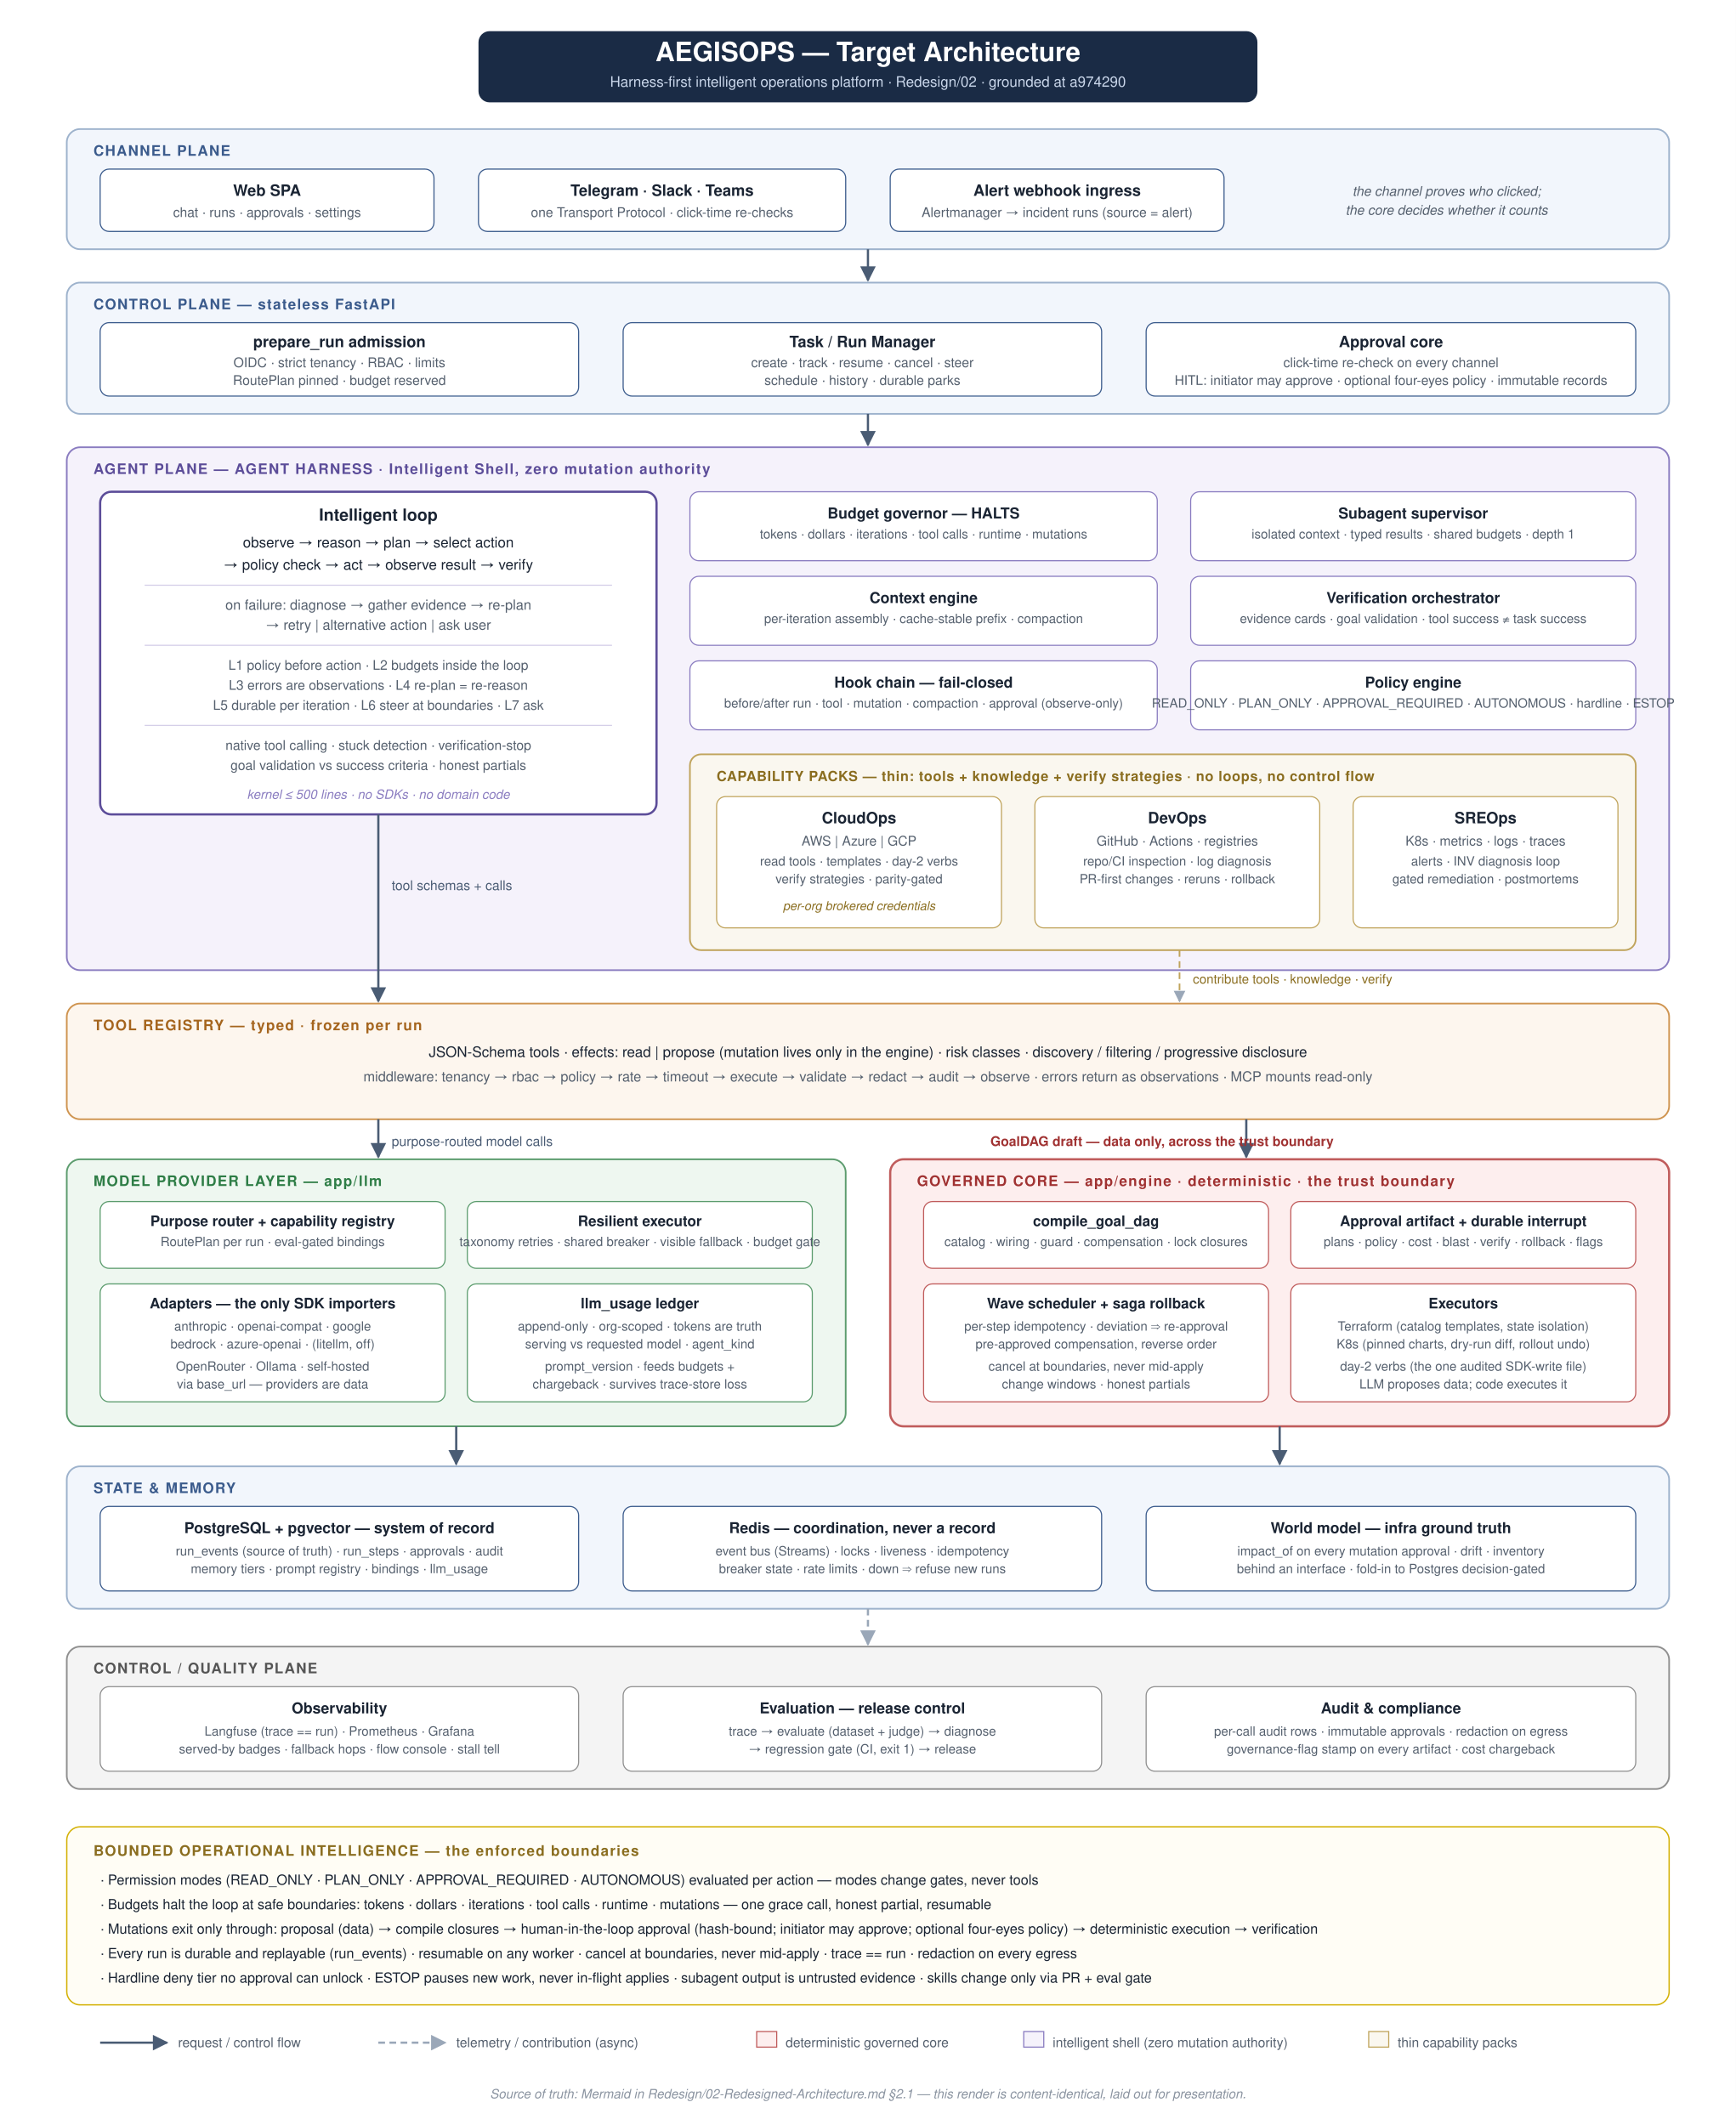
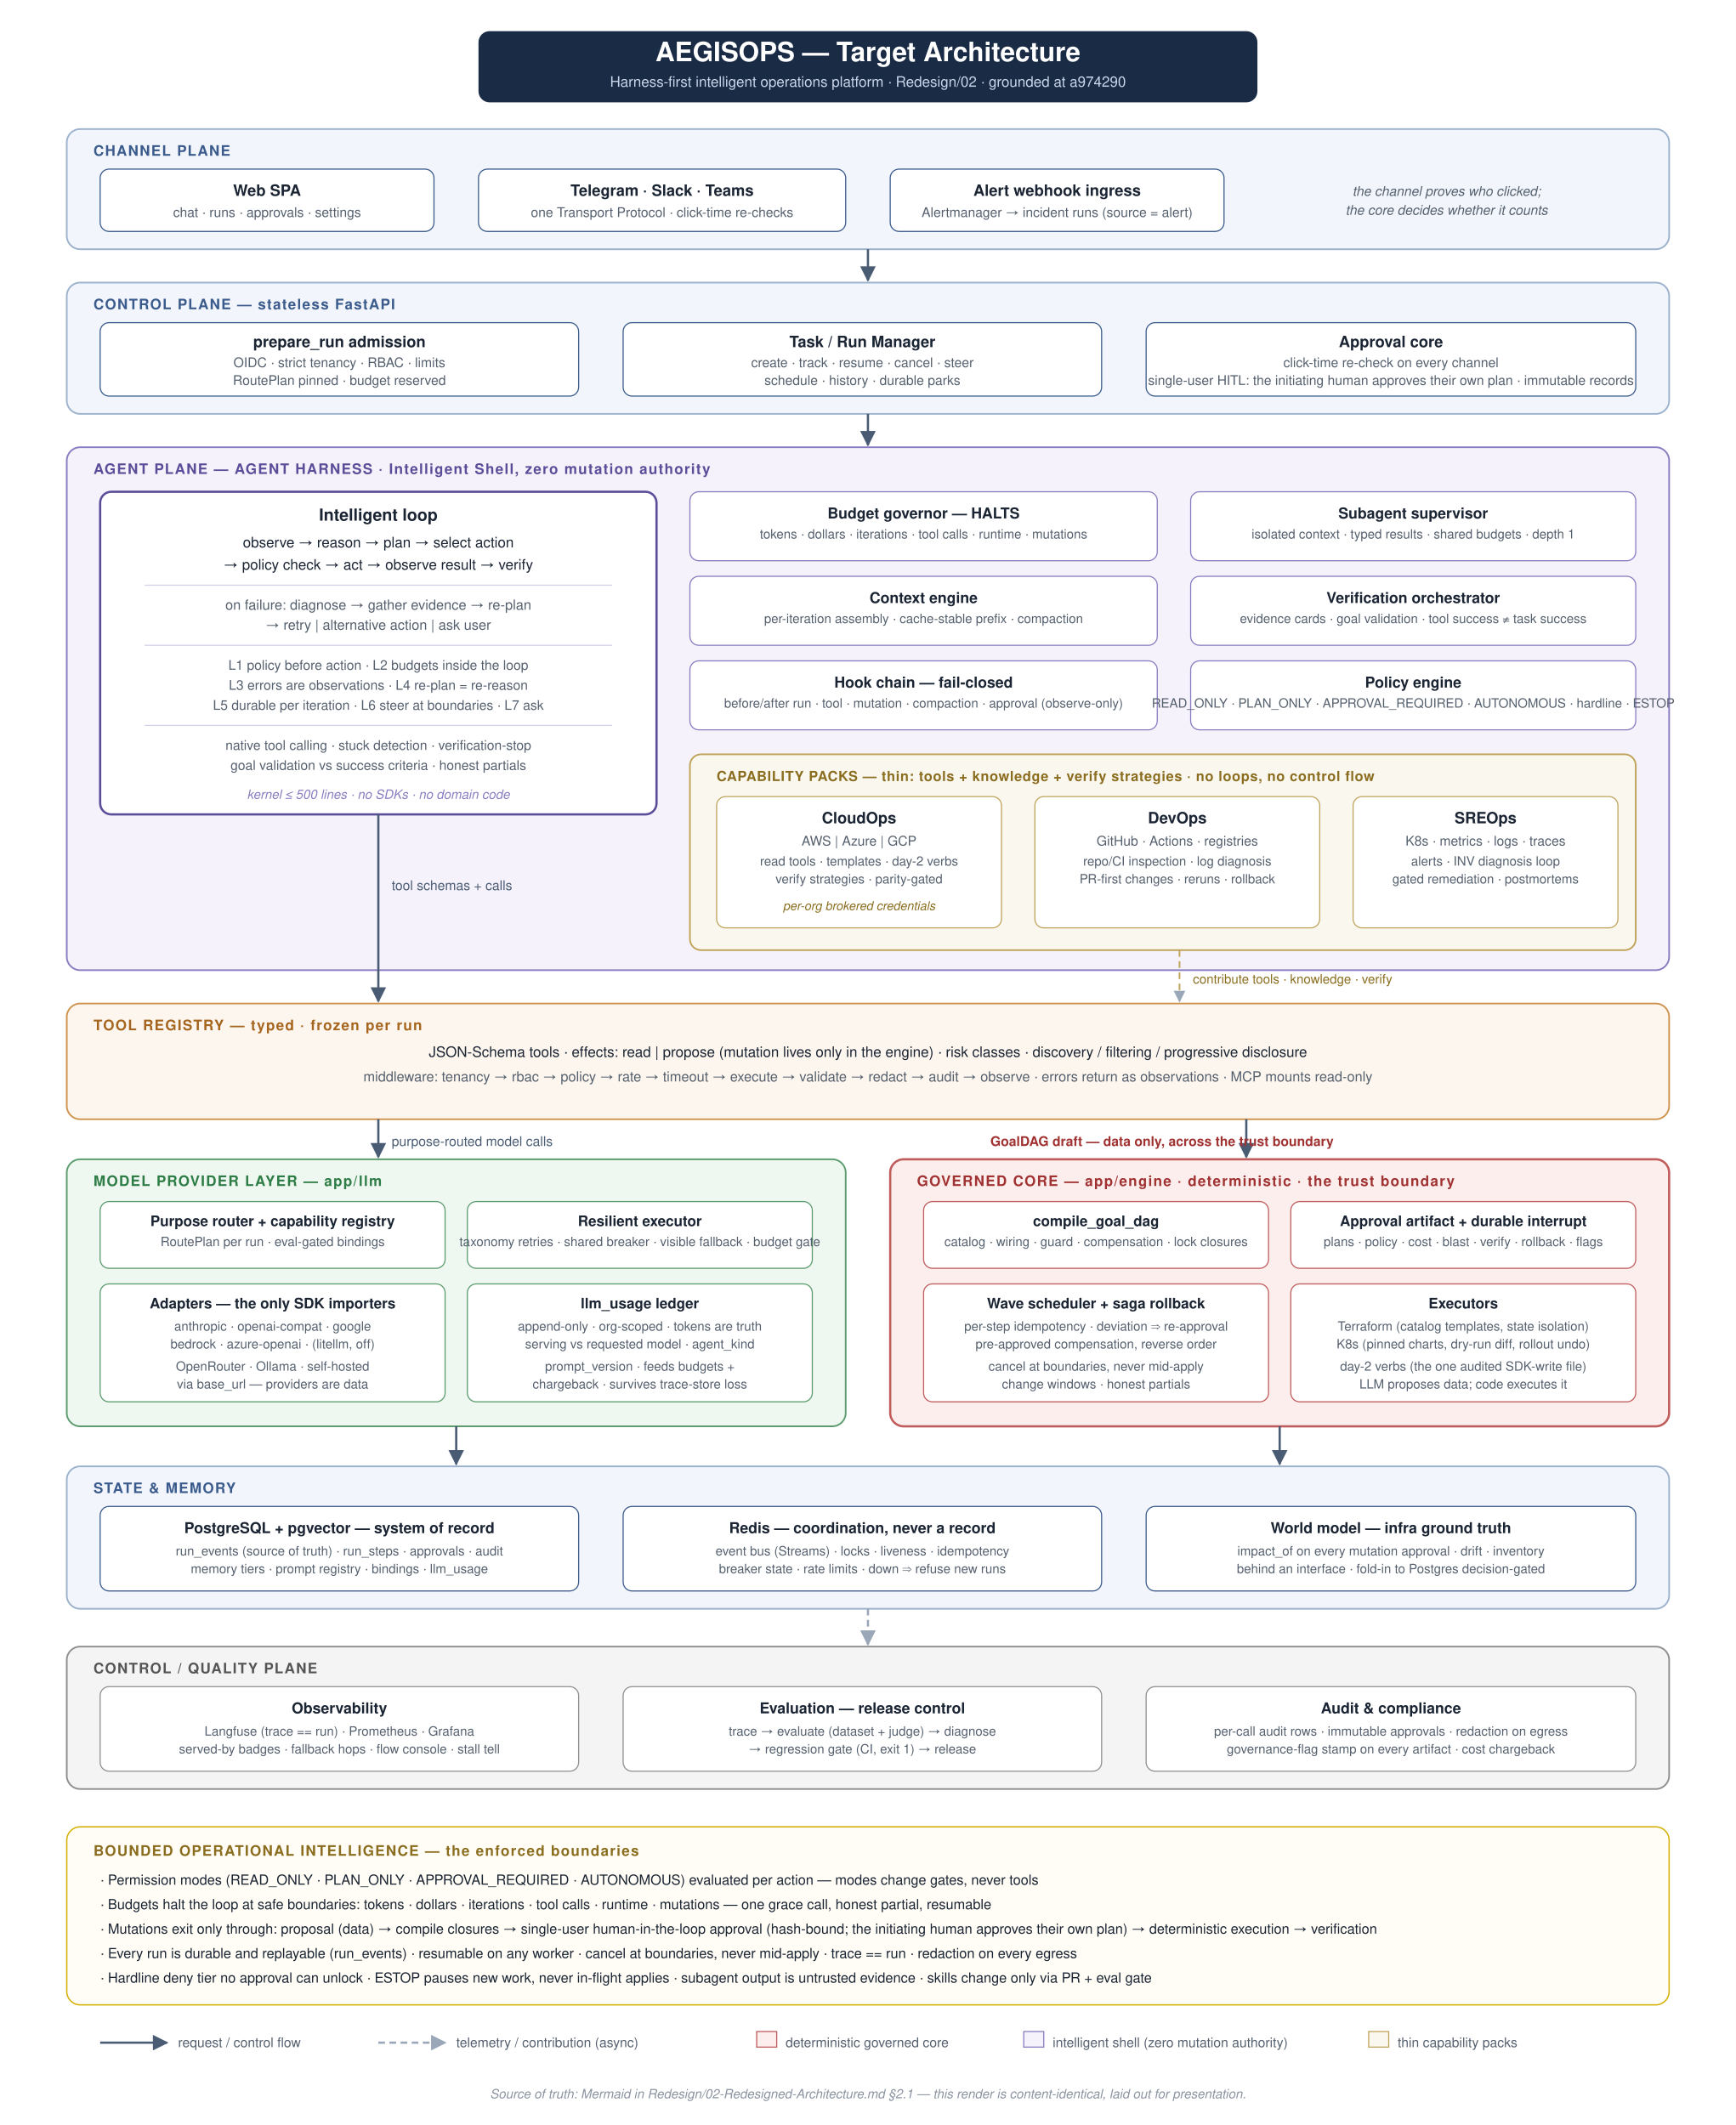
<svg xmlns="http://www.w3.org/2000/svg" viewBox="0 0 1560 1910" font-family="Segoe UI, Helvetica, Arial, sans-serif">
  <defs>
    <marker id="arr" viewBox="0 0 10 10" refX="9" refY="5" markerWidth="7" markerHeight="7" orient="auto-start-reverse">
      <path d="M 0 0 L 10 5 L 0 10 z" fill="#4a5c74" />
    </marker>
    <marker id="arrd" viewBox="0 0 10 10" refX="9" refY="5" markerWidth="7" markerHeight="7" orient="auto-start-reverse">
      <path d="M 0 0 L 10 5 L 0 10 z" fill="#9aa7b8" />
    </marker>
  </defs>
  <rect width="1560" height="1910" fill="#ffffff" />
  <rect x="430" y="28" width="700" height="64" rx="10" fill="#1a2b45" />
  <text x="780" y="55" text-anchor="middle" fill="#ffffff" font-size="24" font-weight="700">AEGISOPS — Target Architecture</text>
  <text x="780" y="78" text-anchor="middle" fill="#c9d6ea" font-size="13">Harness-first intelligent operations platform · Redesign/02 · grounded at a974290</text>
  <rect x="60" y="116" width="1440" height="108" rx="12" fill="#f2f6fc" stroke="#9db2cc" stroke-width="1.5" />
  <text x="84" y="140" font-size="13" font-weight="700" fill="#3b5b8c" letter-spacing="1">CHANNEL PLANE</text>
  <rect x="90" y="152" width="300" height="56" rx="8" fill="#ffffff" stroke="#3b5b8c" />
  <text x="240" y="176" text-anchor="middle" font-size="14" font-weight="600" fill="#1a2433">Web SPA</text>
  <text x="240" y="195" text-anchor="middle" font-size="12" fill="#55606e">chat · runs · approvals · settings</text>
  <rect x="430" y="152" width="330" height="56" rx="8" fill="#ffffff" stroke="#3b5b8c" />
  <text x="595" y="176" text-anchor="middle" font-size="14" font-weight="600" fill="#1a2433">Telegram · Slack · Teams</text>
  <text x="595" y="195" text-anchor="middle" font-size="12" fill="#55606e">one Transport Protocol · click-time re-checks</text>
  <rect x="800" y="152" width="300" height="56" rx="8" fill="#ffffff" stroke="#3b5b8c" />
  <text x="950" y="176" text-anchor="middle" font-size="14" font-weight="600" fill="#1a2433">Alert webhook ingress</text>
  <text x="950" y="195" text-anchor="middle" font-size="12" fill="#55606e">Alertmanager → incident runs (source = alert)</text>
  <text x="1300" y="176" text-anchor="middle" font-size="12" fill="#55606e" font-style="italic">the channel proves who clicked;</text>
  <text x="1300" y="193" text-anchor="middle" font-size="12" fill="#55606e" font-style="italic">the core decides whether it counts</text>
  <line x1="780" y1="224" x2="780" y2="252" stroke="#4a5c74" stroke-width="2" marker-end="url(#arr)" />
  <rect x="60" y="254" width="1440" height="118" rx="12" fill="#f2f6fc" stroke="#9db2cc" stroke-width="1.5" />
  <text x="84" y="278" font-size="13" font-weight="700" fill="#3b5b8c" letter-spacing="1">CONTROL PLANE — stateless FastAPI</text>
  <rect x="90" y="290" width="430" height="66" rx="8" fill="#ffffff" stroke="#3b5b8c" />
  <text x="305" y="312" text-anchor="middle" font-size="14" font-weight="600" fill="#1a2433">prepare_run admission</text>
  <text x="305" y="330" text-anchor="middle" font-size="12" fill="#55606e">OIDC · strict tenancy · RBAC · limits</text>
  <text x="305" y="346" text-anchor="middle" font-size="12" fill="#55606e">RoutePlan pinned · budget reserved</text>
  <rect x="560" y="290" width="430" height="66" rx="8" fill="#ffffff" stroke="#3b5b8c" />
  <text x="775" y="312" text-anchor="middle" font-size="14" font-weight="600" fill="#1a2433">Task / Run Manager</text>
  <text x="775" y="330" text-anchor="middle" font-size="12" fill="#55606e">create · track · resume · cancel · steer</text>
  <text x="775" y="346" text-anchor="middle" font-size="12" fill="#55606e">schedule · history · durable parks</text>
  <rect x="1030" y="290" width="440" height="66" rx="8" fill="#ffffff" stroke="#3b5b8c" />
  <text x="1250" y="312" text-anchor="middle" font-size="14" font-weight="600" fill="#1a2433">Approval core</text>
  <text x="1250" y="330" text-anchor="middle" font-size="12" fill="#55606e">click-time re-check on every channel</text>
-   <text x="1250" y="346" text-anchor="middle" font-size="12" fill="#55606e">HITL: initiator may approve · optional four-eyes policy · immutable records</text>
+   <text x="1250" y="346" text-anchor="middle" font-size="12" fill="#55606e">single-user HITL: the initiating human approves their own plan · immutable records</text>
  <line x1="780" y1="372" x2="780" y2="400" stroke="#4a5c74" stroke-width="2" marker-end="url(#arr)" />
  <rect x="60" y="402" width="1440" height="470" rx="12" fill="#f5f2fb" stroke="#8a7cc0" stroke-width="1.5" />
  <text x="84" y="426" font-size="13" font-weight="700" fill="#5c4d99" letter-spacing="1">AGENT PLANE — AGENT HARNESS · Intelligent Shell, zero mutation authority</text>
  <rect x="90" y="442" width="500" height="290" rx="10" fill="#ffffff" stroke="#5c4d99" stroke-width="2" />
  <text x="340" y="468" text-anchor="middle" font-size="15" font-weight="700" fill="#1a2433">Intelligent loop</text>
  <text x="340" y="492" text-anchor="middle" font-size="13" fill="#1a2433">observe → reason → plan → select action</text>
  <text x="340" y="512" text-anchor="middle" font-size="13" fill="#1a2433">→ policy check → act → observe result → verify</text>
  <line x1="130" y1="526" x2="550" y2="526" stroke="#d5cfe8" />
  <text x="340" y="548" text-anchor="middle" font-size="12.5" fill="#55606e">on failure: diagnose → gather evidence → re-plan</text>
  <text x="340" y="566" text-anchor="middle" font-size="12.5" fill="#55606e">→ retry | alternative action | ask user</text>
  <line x1="130" y1="580" x2="550" y2="580" stroke="#d5cfe8" />
  <text x="340" y="602" text-anchor="middle" font-size="12" fill="#55606e">L1 policy before action · L2 budgets inside the loop</text>
  <text x="340" y="620" text-anchor="middle" font-size="12" fill="#55606e">L3 errors are observations · L4 re-plan = re-reason</text>
  <text x="340" y="638" text-anchor="middle" font-size="12" fill="#55606e">L5 durable per iteration · L6 steer at boundaries · L7 ask</text>
  <line x1="130" y1="652" x2="550" y2="652" stroke="#d5cfe8" />
  <text x="340" y="674" text-anchor="middle" font-size="12" fill="#55606e">native tool calling · stuck detection · verification-stop</text>
  <text x="340" y="692" text-anchor="middle" font-size="12" fill="#55606e">goal validation vs success criteria · honest partials</text>
  <text x="340" y="718" text-anchor="middle" font-size="11.5" fill="#8a7cc0" font-style="italic">kernel ≤ 500 lines · no SDKs · no domain code</text>
  <rect x="620" y="442" width="420" height="62" rx="8" fill="#ffffff" stroke="#8a7cc0" />
  <text x="830" y="466" text-anchor="middle" font-size="13.5" font-weight="600" fill="#1a2433">Budget governor — HALTS</text>
  <text x="830" y="484" text-anchor="middle" font-size="11.5" fill="#55606e">tokens · dollars · iterations · tool calls · runtime · mutations</text>
  <rect x="620" y="518" width="420" height="62" rx="8" fill="#ffffff" stroke="#8a7cc0" />
  <text x="830" y="542" text-anchor="middle" font-size="13.5" font-weight="600" fill="#1a2433">Context engine</text>
  <text x="830" y="560" text-anchor="middle" font-size="11.5" fill="#55606e">per-iteration assembly · cache-stable prefix · compaction</text>
  <rect x="620" y="594" width="420" height="62" rx="8" fill="#ffffff" stroke="#8a7cc0" />
  <text x="830" y="618" text-anchor="middle" font-size="13.5" font-weight="600" fill="#1a2433">Hook chain — fail-closed</text>
  <text x="830" y="636" text-anchor="middle" font-size="11.5" fill="#55606e">before/after run · tool · mutation · compaction · approval (observe-only)</text>
  <rect x="1070" y="442" width="400" height="62" rx="8" fill="#ffffff" stroke="#8a7cc0" />
  <text x="1270" y="466" text-anchor="middle" font-size="13.5" font-weight="600" fill="#1a2433">Subagent supervisor</text>
  <text x="1270" y="484" text-anchor="middle" font-size="11.5" fill="#55606e">isolated context · typed results · shared budgets · depth 1</text>
  <rect x="1070" y="518" width="400" height="62" rx="8" fill="#ffffff" stroke="#8a7cc0" />
  <text x="1270" y="542" text-anchor="middle" font-size="13.5" font-weight="600" fill="#1a2433">Verification orchestrator</text>
  <text x="1270" y="560" text-anchor="middle" font-size="11.5" fill="#55606e">evidence cards · goal validation · tool success ≠ task success</text>
  <rect x="1070" y="594" width="400" height="62" rx="8" fill="#ffffff" stroke="#8a7cc0" />
  <text x="1270" y="618" text-anchor="middle" font-size="13.5" font-weight="600" fill="#1a2433">Policy engine</text>
  <text x="1270" y="636" text-anchor="middle" font-size="11.5" fill="#55606e">READ_ONLY · PLAN_ONLY · APPROVAL_REQUIRED · AUTONOMOUS · hardline · ESTOP</text>
  <rect x="620" y="678" width="850" height="176" rx="10" fill="#faf7ef" stroke="#c0a45c" stroke-width="1.5" />
  <text x="644" y="702" font-size="12.5" font-weight="700" fill="#8a6d1f" letter-spacing="0.5">CAPABILITY PACKS — thin: tools + knowledge + verify strategies · no loops, no control flow</text>
  <rect x="644" y="716" width="256" height="118" rx="8" fill="#ffffff" stroke="#c0a45c" />
  <text x="772" y="740" text-anchor="middle" font-size="14" font-weight="600" fill="#1a2433">CloudOps</text>
  <text x="772" y="760" text-anchor="middle" font-size="12" fill="#55606e">AWS | Azure | GCP</text>
  <text x="772" y="778" text-anchor="middle" font-size="11.5" fill="#55606e">read tools · templates · day-2 verbs</text>
  <text x="772" y="794" text-anchor="middle" font-size="11.5" fill="#55606e">verify strategies · parity-gated</text>
  <text x="772" y="818" text-anchor="middle" font-size="11" fill="#8a6d1f" font-style="italic">per-org brokered credentials</text>
  <rect x="930" y="716" width="256" height="118" rx="8" fill="#ffffff" stroke="#c0a45c" />
  <text x="1058" y="740" text-anchor="middle" font-size="14" font-weight="600" fill="#1a2433">DevOps</text>
  <text x="1058" y="760" text-anchor="middle" font-size="12" fill="#55606e">GitHub · Actions · registries</text>
  <text x="1058" y="778" text-anchor="middle" font-size="11.5" fill="#55606e">repo/CI inspection · log diagnosis</text>
  <text x="1058" y="794" text-anchor="middle" font-size="11.5" fill="#55606e">PR-first changes · reruns · rollback</text>
  <rect x="1216" y="716" width="238" height="118" rx="8" fill="#ffffff" stroke="#c0a45c" />
  <text x="1335" y="740" text-anchor="middle" font-size="14" font-weight="600" fill="#1a2433">SREOps</text>
  <text x="1335" y="760" text-anchor="middle" font-size="12" fill="#55606e">K8s · metrics · logs · traces</text>
  <text x="1335" y="778" text-anchor="middle" font-size="11.5" fill="#55606e">alerts · INV diagnosis loop</text>
  <text x="1335" y="794" text-anchor="middle" font-size="11.5" fill="#55606e">gated remediation · postmortems</text>
  <line x1="340" y1="732" x2="340" y2="900" stroke="#4a5c74" stroke-width="2" marker-end="url(#arr)" />
  <text x="352" y="800" font-size="12" fill="#4a5c74">tool schemas + calls</text>
  <line x1="1060" y1="854" x2="1060" y2="900" stroke="#c0a45c" stroke-width="1.5" stroke-dasharray="6 4" marker-end="url(#arrd)" />
  <text x="1072" y="884" font-size="11.5" fill="#8a6d1f">contribute tools · knowledge · verify</text>
  <rect x="60" y="902" width="1440" height="104" rx="12" fill="#fdf6ee" stroke="#cf9450" stroke-width="1.5" />
  <text x="84" y="926" font-size="13" font-weight="700" fill="#a5651e" letter-spacing="1">TOOL REGISTRY — typed · frozen per run</text>
  <text x="780" y="950" text-anchor="middle" font-size="13" fill="#1a2433">JSON-Schema tools · effects: read | propose (mutation lives only in the engine) · risk classes · discovery / filtering / progressive disclosure</text>
  <text x="780" y="972" text-anchor="middle" font-size="12.5" fill="#55606e">middleware: tenancy → rbac → policy → rate → timeout → execute → validate → redact → audit → observe · errors return as observations · MCP mounts read-only</text>
  <line x1="340" y1="1006" x2="340" y2="1040" stroke="#4a5c74" stroke-width="2" marker-end="url(#arr)" />
  <text x="352" y="1030" font-size="12" fill="#4a5c74">purpose-routed model calls</text>
  <line x1="1120" y1="1006" x2="1120" y2="1040" stroke="#4a5c74" stroke-width="2" marker-end="url(#arr)" />
  <text x="890" y="1030" font-size="12" fill="#a03232" font-weight="600">GoalDAG draft — data only, across the trust boundary</text>
  <rect x="60" y="1042" width="700" height="240" rx="12" fill="#eef7f0" stroke="#5c9c6e" stroke-width="1.5" />
  <text x="84" y="1066" font-size="13" font-weight="700" fill="#2e7d46" letter-spacing="1">MODEL PROVIDER LAYER — app/llm</text>
  <rect x="90" y="1080" width="310" height="60" rx="8" fill="#ffffff" stroke="#5c9c6e" />
  <text x="245" y="1102" text-anchor="middle" font-size="13" font-weight="600" fill="#1a2433">Purpose router + capability registry</text>
  <text x="245" y="1120" text-anchor="middle" font-size="11.5" fill="#55606e">RoutePlan per run · eval-gated bindings</text>
  <rect x="420" y="1080" width="310" height="60" rx="8" fill="#ffffff" stroke="#5c9c6e" />
  <text x="575" y="1102" text-anchor="middle" font-size="13" font-weight="600" fill="#1a2433">Resilient executor</text>
  <text x="575" y="1120" text-anchor="middle" font-size="11.5" fill="#55606e">taxonomy retries · shared breaker · visible fallback · budget gate</text>
  <rect x="90" y="1154" width="310" height="106" rx="8" fill="#ffffff" stroke="#5c9c6e" />
  <text x="245" y="1176" text-anchor="middle" font-size="13" font-weight="600" fill="#1a2433">Adapters — the only SDK importers</text>
  <text x="245" y="1196" text-anchor="middle" font-size="11.5" fill="#55606e">anthropic · openai-compat · google</text>
  <text x="245" y="1212" text-anchor="middle" font-size="11.5" fill="#55606e">bedrock · azure-openai · (litellm, off)</text>
  <text x="245" y="1232" text-anchor="middle" font-size="11.5" fill="#55606e">OpenRouter · Ollama · self-hosted</text>
  <text x="245" y="1248" text-anchor="middle" font-size="11.5" fill="#55606e">via base_url — providers are data</text>
  <rect x="420" y="1154" width="310" height="106" rx="8" fill="#ffffff" stroke="#5c9c6e" />
  <text x="575" y="1176" text-anchor="middle" font-size="13" font-weight="600" fill="#1a2433">llm_usage ledger</text>
  <text x="575" y="1196" text-anchor="middle" font-size="11.5" fill="#55606e">append-only · org-scoped · tokens are truth</text>
  <text x="575" y="1212" text-anchor="middle" font-size="11.5" fill="#55606e">serving vs requested model · agent_kind</text>
  <text x="575" y="1232" text-anchor="middle" font-size="11.5" fill="#55606e">prompt_version · feeds budgets +</text>
  <text x="575" y="1248" text-anchor="middle" font-size="11.5" fill="#55606e">chargeback · survives trace-store loss</text>
  <rect x="800" y="1042" width="700" height="240" rx="12" fill="#fdeeee" stroke="#c05c5c" stroke-width="2" />
  <text x="824" y="1066" font-size="13" font-weight="700" fill="#a03232" letter-spacing="1">GOVERNED CORE — app/engine · deterministic · the trust boundary</text>
  <rect x="830" y="1080" width="310" height="60" rx="8" fill="#ffffff" stroke="#c05c5c" />
  <text x="985" y="1102" text-anchor="middle" font-size="13" font-weight="600" fill="#1a2433">compile_goal_dag</text>
  <text x="985" y="1120" text-anchor="middle" font-size="11.5" fill="#55606e">catalog · wiring · guard · compensation · lock closures</text>
  <rect x="1160" y="1080" width="310" height="60" rx="8" fill="#ffffff" stroke="#c05c5c" />
  <text x="1315" y="1102" text-anchor="middle" font-size="13" font-weight="600" fill="#1a2433">Approval artifact + durable interrupt</text>
  <text x="1315" y="1120" text-anchor="middle" font-size="11.5" fill="#55606e">plans · policy · cost · blast · verify · rollback · flags</text>
  <rect x="830" y="1154" width="310" height="106" rx="8" fill="#ffffff" stroke="#c05c5c" />
  <text x="985" y="1176" text-anchor="middle" font-size="13" font-weight="600" fill="#1a2433">Wave scheduler + saga rollback</text>
  <text x="985" y="1196" text-anchor="middle" font-size="11.5" fill="#55606e">per-step idempotency · deviation ⇒ re-approval</text>
  <text x="985" y="1212" text-anchor="middle" font-size="11.5" fill="#55606e">pre-approved compensation, reverse order</text>
  <text x="985" y="1232" text-anchor="middle" font-size="11.5" fill="#55606e">cancel at boundaries, never mid-apply</text>
  <text x="985" y="1248" text-anchor="middle" font-size="11.5" fill="#55606e">change windows · honest partials</text>
  <rect x="1160" y="1154" width="310" height="106" rx="8" fill="#ffffff" stroke="#c05c5c" />
  <text x="1315" y="1176" text-anchor="middle" font-size="13" font-weight="600" fill="#1a2433">Executors</text>
  <text x="1315" y="1196" text-anchor="middle" font-size="11.5" fill="#55606e">Terraform (catalog templates, state isolation)</text>
  <text x="1315" y="1212" text-anchor="middle" font-size="11.5" fill="#55606e">K8s (pinned charts, dry-run diff, rollout undo)</text>
  <text x="1315" y="1232" text-anchor="middle" font-size="11.5" fill="#55606e">day-2 verbs (the one audited SDK-write file)</text>
  <text x="1315" y="1248" text-anchor="middle" font-size="11.5" fill="#55606e">LLM proposes data; code executes it</text>
  <line x1="410" y1="1282" x2="410" y2="1316" stroke="#4a5c74" stroke-width="2" marker-end="url(#arr)" />
  <line x1="1150" y1="1282" x2="1150" y2="1316" stroke="#4a5c74" stroke-width="2" marker-end="url(#arr)" />
  <rect x="60" y="1318" width="1440" height="128" rx="12" fill="#f2f6fc" stroke="#9db2cc" stroke-width="1.5" />
  <text x="84" y="1342" font-size="13" font-weight="700" fill="#3b5b8c" letter-spacing="1">STATE &amp; MEMORY</text>
  <rect x="90" y="1354" width="430" height="76" rx="8" fill="#ffffff" stroke="#3b5b8c" />
  <text x="305" y="1378" text-anchor="middle" font-size="13.5" font-weight="600" fill="#1a2433">PostgreSQL + pgvector — system of record</text>
  <text x="305" y="1398" text-anchor="middle" font-size="11.5" fill="#55606e">run_events (source of truth) · run_steps · approvals · audit</text>
  <text x="305" y="1414" text-anchor="middle" font-size="11.5" fill="#55606e">memory tiers · prompt registry · bindings · llm_usage</text>
  <rect x="560" y="1354" width="430" height="76" rx="8" fill="#ffffff" stroke="#3b5b8c" />
  <text x="775" y="1378" text-anchor="middle" font-size="13.5" font-weight="600" fill="#1a2433">Redis — coordination, never a record</text>
  <text x="775" y="1398" text-anchor="middle" font-size="11.5" fill="#55606e">event bus (Streams) · locks · liveness · idempotency</text>
  <text x="775" y="1414" text-anchor="middle" font-size="11.5" fill="#55606e">breaker state · rate limits · down ⇒ refuse new runs</text>
  <rect x="1030" y="1354" width="440" height="76" rx="8" fill="#ffffff" stroke="#3b5b8c" />
  <text x="1250" y="1378" text-anchor="middle" font-size="13.5" font-weight="600" fill="#1a2433">World model — infra ground truth</text>
  <text x="1250" y="1398" text-anchor="middle" font-size="11.5" fill="#55606e">impact_of on every mutation approval · drift · inventory</text>
  <text x="1250" y="1414" text-anchor="middle" font-size="11.5" fill="#55606e">behind an interface · fold-in to Postgres decision-gated</text>
  <line x1="780" y1="1446" x2="780" y2="1478" stroke="#9aa7b8" stroke-width="2" stroke-dasharray="6 4" marker-end="url(#arrd)" />
  <rect x="60" y="1480" width="1440" height="128" rx="12" fill="#f4f4f4" stroke="#8f8f8f" stroke-width="1.5" />
  <text x="84" y="1504" font-size="13" font-weight="700" fill="#555555" letter-spacing="1">CONTROL / QUALITY PLANE</text>
  <rect x="90" y="1516" width="430" height="76" rx="8" fill="#ffffff" stroke="#8f8f8f" />
  <text x="305" y="1540" text-anchor="middle" font-size="13.5" font-weight="600" fill="#1a2433">Observability</text>
  <text x="305" y="1560" text-anchor="middle" font-size="11.5" fill="#55606e">Langfuse (trace == run) · Prometheus · Grafana</text>
  <text x="305" y="1576" text-anchor="middle" font-size="11.5" fill="#55606e">served-by badges · fallback hops · flow console · stall tell</text>
  <rect x="560" y="1516" width="430" height="76" rx="8" fill="#ffffff" stroke="#8f8f8f" />
  <text x="775" y="1540" text-anchor="middle" font-size="13.5" font-weight="600" fill="#1a2433">Evaluation — release control</text>
  <text x="775" y="1560" text-anchor="middle" font-size="11.5" fill="#55606e">trace → evaluate (dataset + judge) → diagnose</text>
  <text x="775" y="1576" text-anchor="middle" font-size="11.5" fill="#55606e">→ regression gate (CI, exit 1) → release</text>
  <rect x="1030" y="1516" width="440" height="76" rx="8" fill="#ffffff" stroke="#8f8f8f" />
  <text x="1250" y="1540" text-anchor="middle" font-size="13.5" font-weight="600" fill="#1a2433">Audit &amp; compliance</text>
  <text x="1250" y="1560" text-anchor="middle" font-size="11.5" fill="#55606e">per-call audit rows · immutable approvals · redaction on egress</text>
  <text x="1250" y="1576" text-anchor="middle" font-size="11.5" fill="#55606e">governance-flag stamp on every artifact · cost chargeback</text>
  <rect x="60" y="1642" width="1440" height="160" rx="12" fill="#fffdf5" stroke="#d4b106" stroke-width="1.2" />
  <text x="84" y="1668" font-size="13" font-weight="700" fill="#8a6d1f" letter-spacing="1">BOUNDED OPERATIONAL INTELLIGENCE — the enforced boundaries</text>
  <text x="90" y="1694" font-size="12.5" fill="#1a2433">· Permission modes (READ_ONLY · PLAN_ONLY · APPROVAL_REQUIRED · AUTONOMOUS) evaluated per action — modes change gates, never tools</text>
  <text x="90" y="1716" font-size="12.5" fill="#1a2433">· Budgets halt the loop at safe boundaries: tokens · dollars · iterations · tool calls · runtime · mutations — one grace call, honest partial, resumable</text>
-   <text x="90" y="1738" font-size="12.5" fill="#1a2433">· Mutations exit only through: proposal (data) → compile closures → human-in-the-loop approval (hash-bound; initiator may approve; optional four-eyes policy) → deterministic execution → verification</text>
+   <text x="90" y="1738" font-size="12.5" fill="#1a2433">· Mutations exit only through: proposal (data) → compile closures → single-user human-in-the-loop approval (hash-bound; the initiating human approves their own plan) → deterministic execution → verification</text>
  <text x="90" y="1760" font-size="12.5" fill="#1a2433">· Every run is durable and replayable (run_events) · resumable on any worker · cancel at boundaries, never mid-apply · trace == run · redaction on every egress</text>
  <text x="90" y="1782" font-size="12.5" fill="#1a2433">· Hardline deny tier no approval can unlock · ESTOP pauses new work, never in-flight applies · subagent output is untrusted evidence · skills change only via PR + eval gate</text>
  <line x1="90" y1="1836" x2="150" y2="1836" stroke="#4a5c74" stroke-width="2" marker-end="url(#arr)" />
  <text x="160" y="1840" font-size="12" fill="#55606e">request / control flow</text>
  <line x1="340" y1="1836" x2="400" y2="1836" stroke="#9aa7b8" stroke-width="2" stroke-dasharray="6 4" marker-end="url(#arrd)" />
  <text x="410" y="1840" font-size="12" fill="#55606e">telemetry / contribution (async)</text>
  <rect x="680" y="1826" width="18" height="14" fill="#fdeeee" stroke="#c05c5c" />
  <text x="706" y="1840" font-size="12" fill="#55606e">deterministic governed core</text>
  <rect x="920" y="1826" width="18" height="14" fill="#f5f2fb" stroke="#8a7cc0" />
  <text x="946" y="1840" font-size="12" fill="#55606e">intelligent shell (zero mutation authority)</text>
  <rect x="1230" y="1826" width="18" height="14" fill="#faf7ef" stroke="#c0a45c" />
  <text x="1256" y="1840" font-size="12" fill="#55606e">thin capability packs</text>
  <text x="780" y="1886" text-anchor="middle" font-size="11.5" fill="#8a93a0" font-style="italic">Source of truth: Mermaid in Redesign/02-Redesigned-Architecture.md §2.1 — this render is content-identical, laid out for presentation.</text>
</svg>
